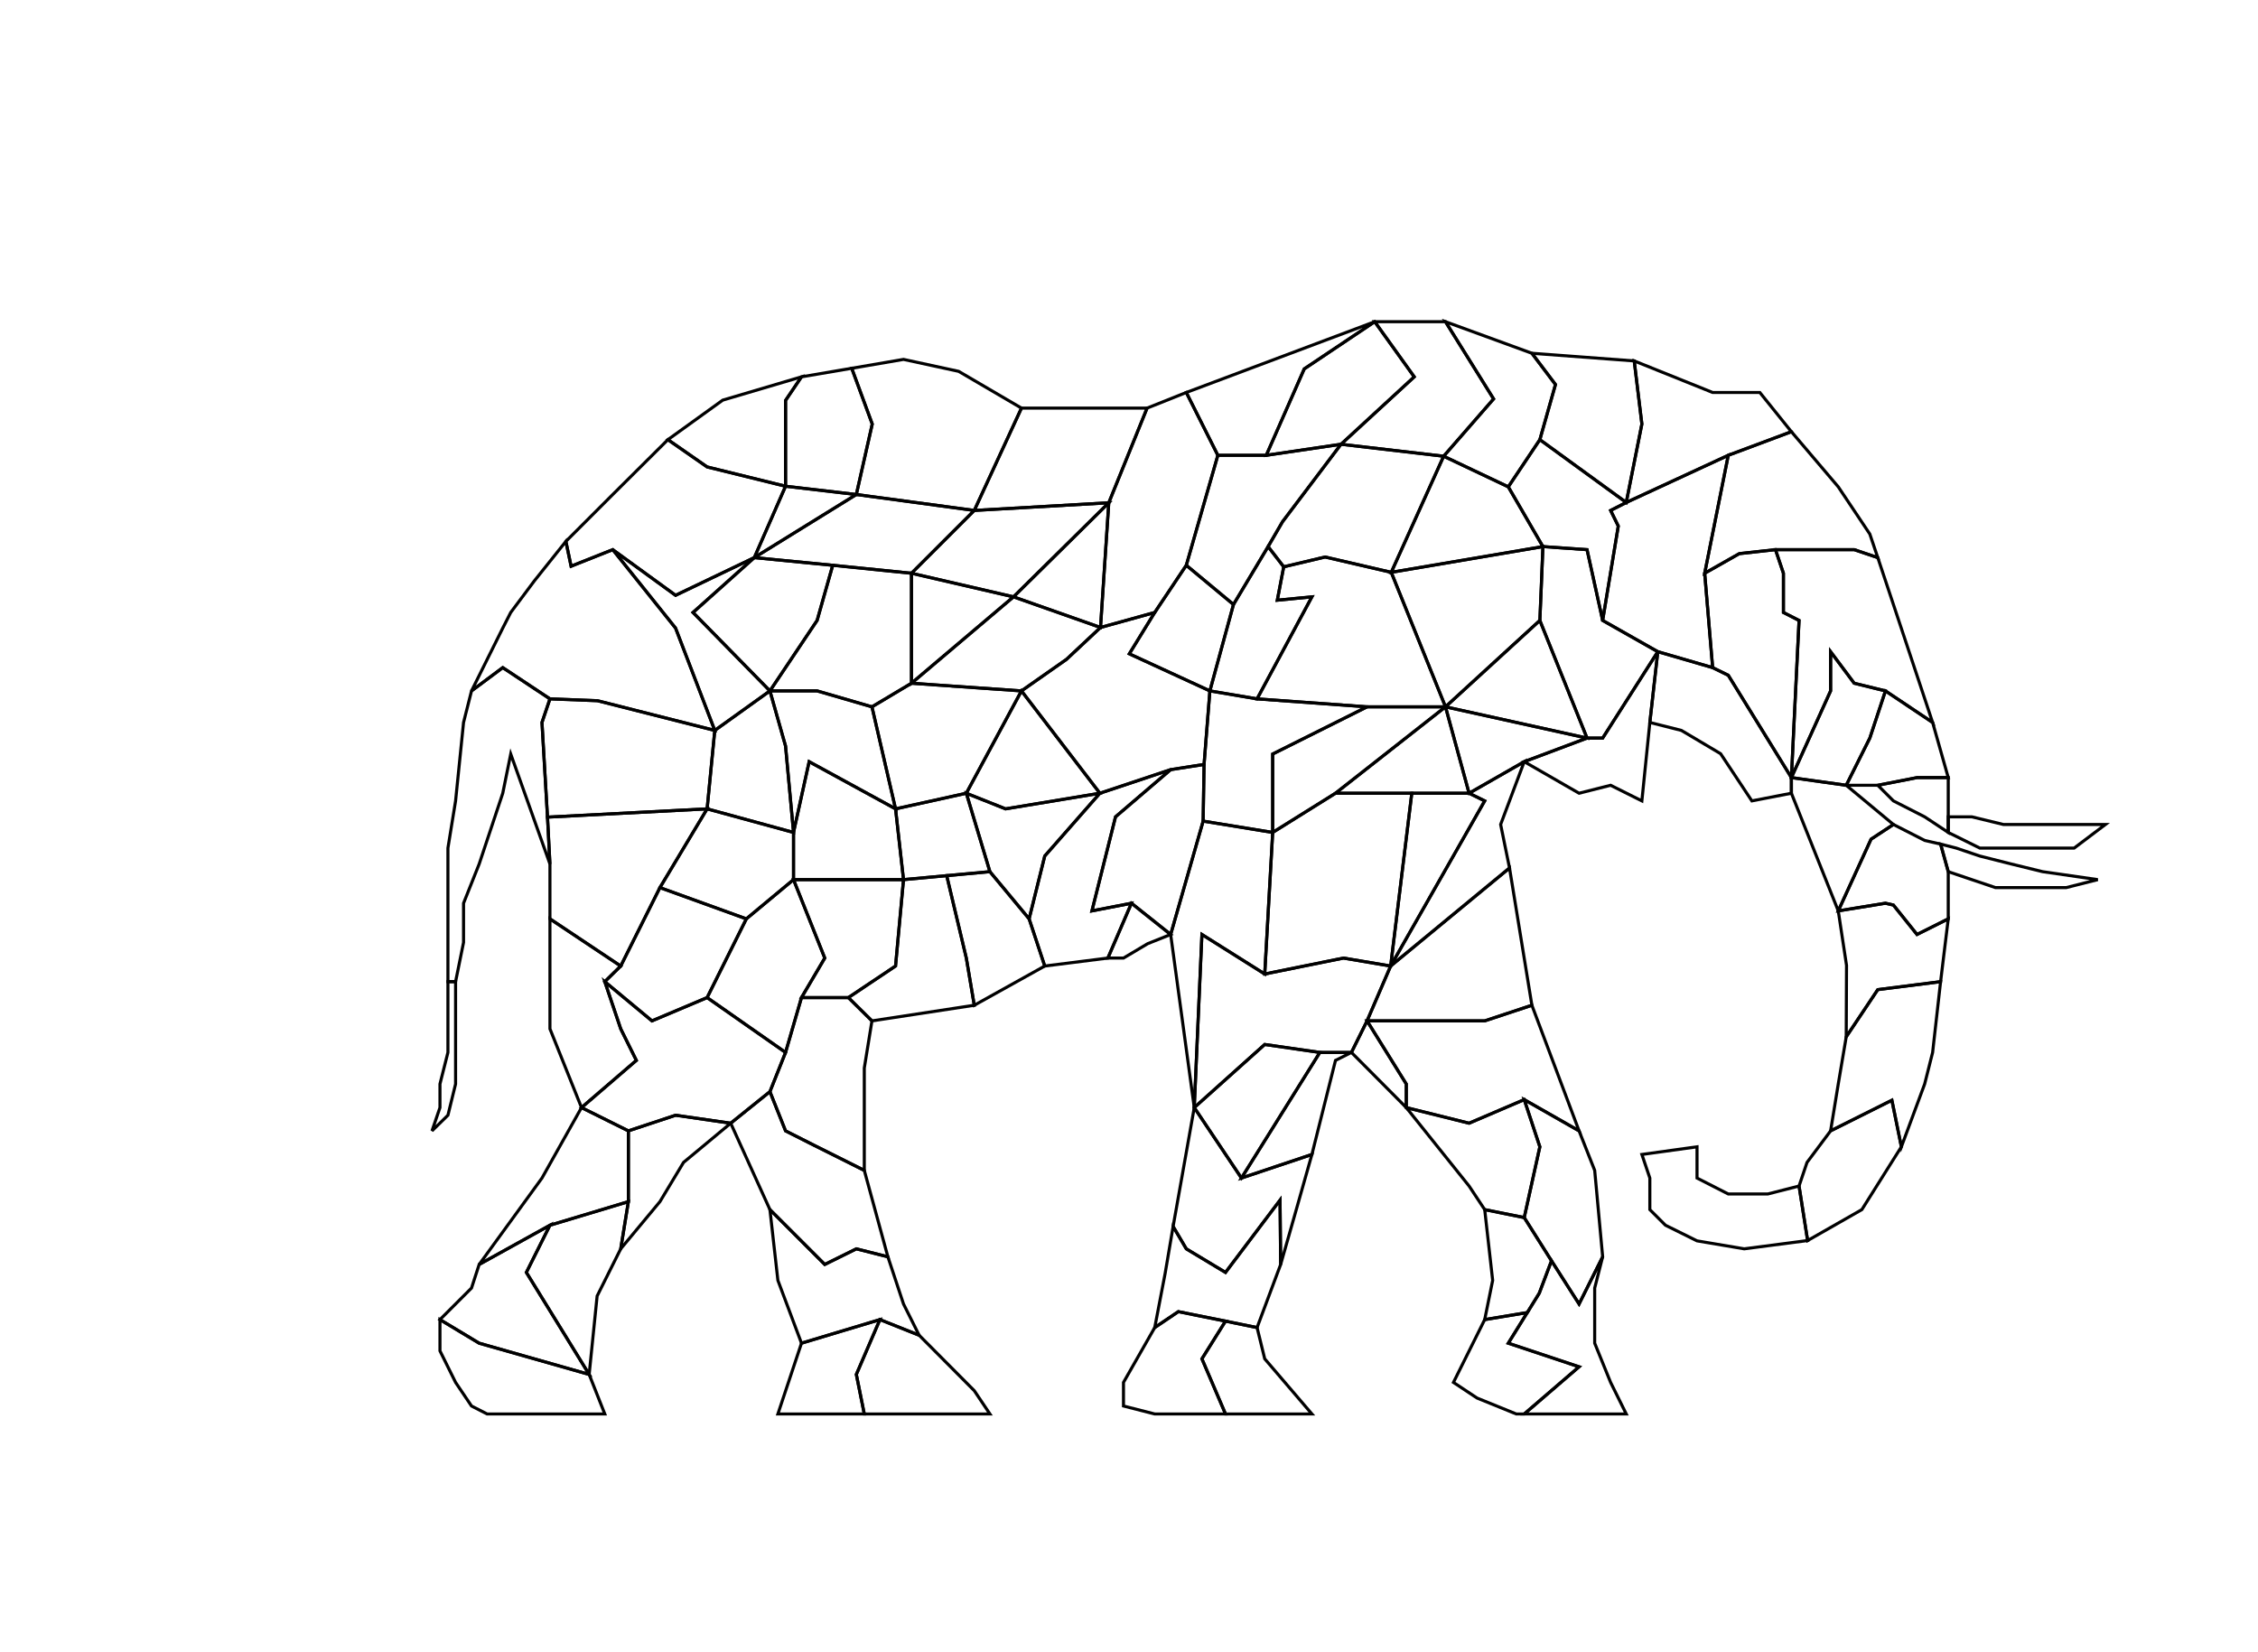
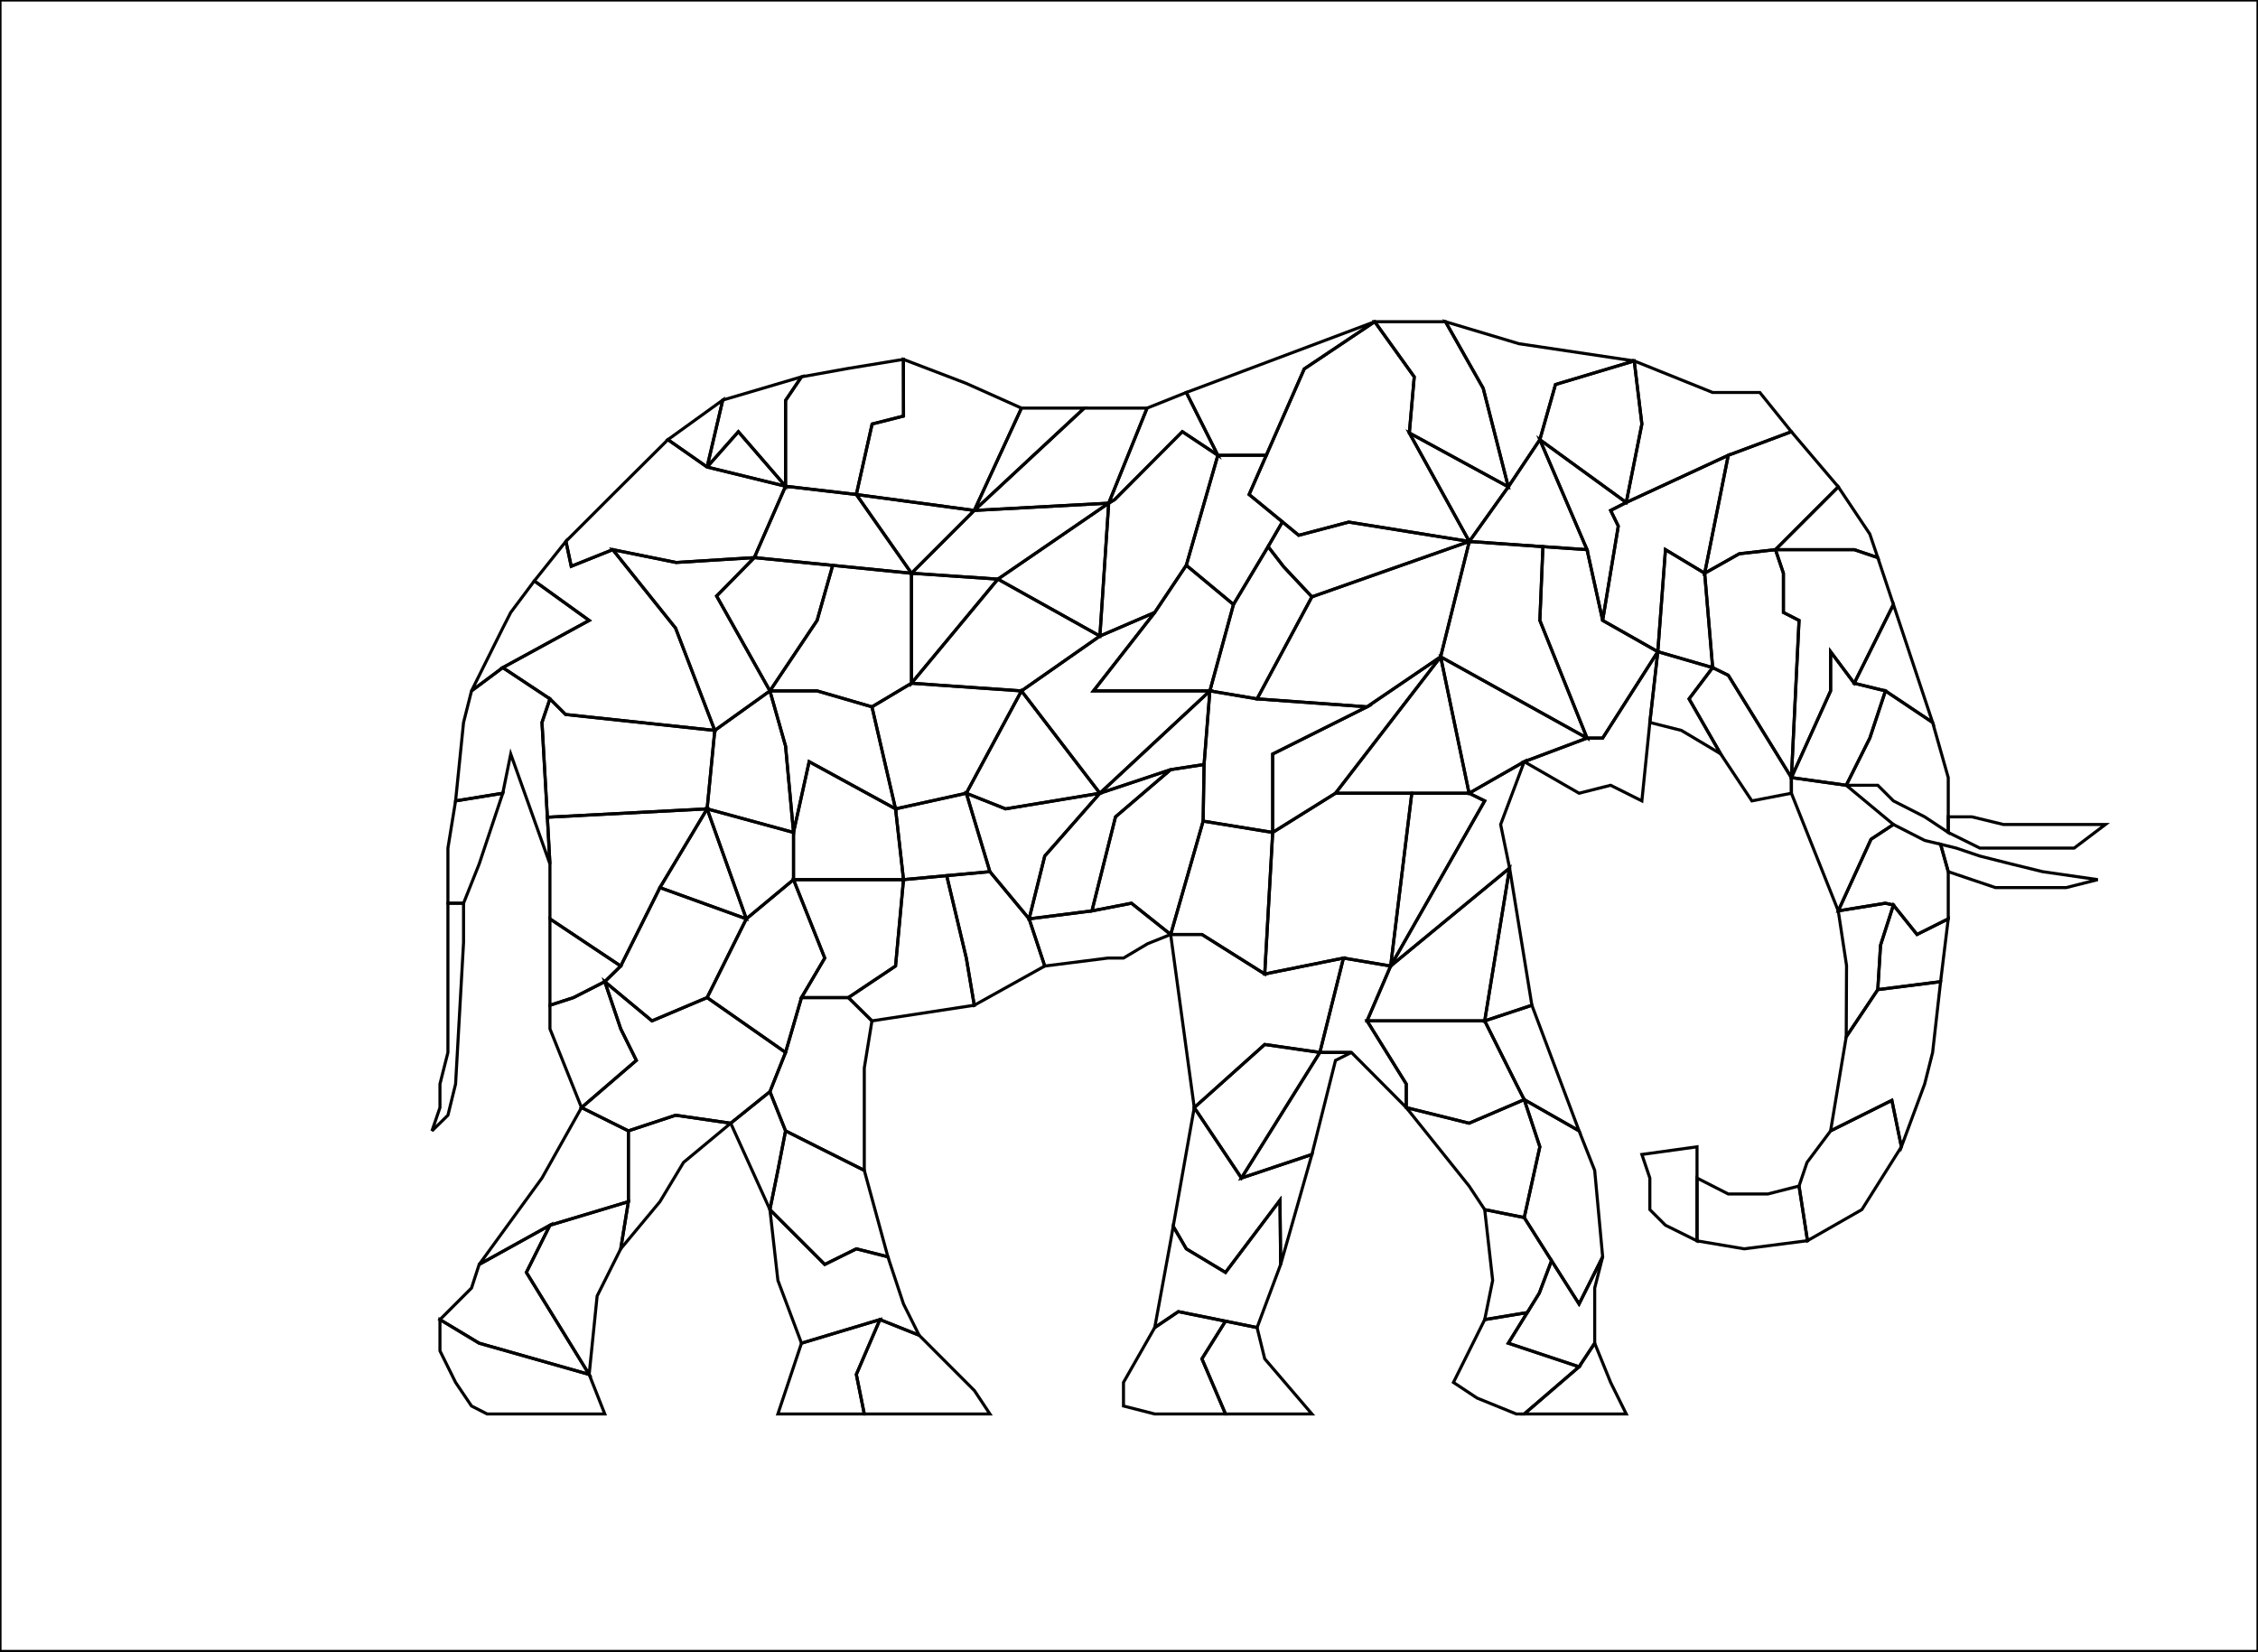
<svg xmlns="http://www.w3.org/2000/svg" width="737" height="539" viewBox="0 0 737 539">
+   <rect x="0" y="0" width="737" height="539" fill="none" stroke="#000" stroke-width="1" />
  <path d="M 169.2 461.5 L 174.4 461.5 L 197.4 461.5 L 192.3 448.6 L 156.4 438.4 L 143.6 430.7 L 143.6 435.8 L 143.6 440.9 L 148.7 451.2 L 153.9 458.9 L 159.0 461.5 L 169.2 461.5 Z" fill="none" stroke="#000" stroke-width="1" />
-   <path d="M 153.9 420.4 L 156.4 412.7 L 179.5 399.9 L 171.8 415.3 L 192.3 448.6 L 156.4 438.4 L 143.6 430.7 L 153.9 420.4 Z" fill="none" stroke="#000" stroke-width="1" />
+   <path d="M 143.6 430.7 L 153.9 420.4 L 156.4 412.7 L 179.5 399.9 L 171.8 415.3 L 192.3 448.6 L 156.4 438.4 L 143.6 430.7 Z" fill="none" stroke="#000" stroke-width="1" />
  <path d="M 171.8 415.3 L 179.5 399.9 L 205.1 392.2 L 202.6 407.6 L 194.9 423.0 L 192.3 448.6 L 171.8 415.3 Z" fill="none" stroke="#000" stroke-width="1" />
  <path d="M 205.1 369.1 L 205.1 392.2 L 202.6 407.6 L 215.4 392.2 L 223.1 379.4 L 238.5 366.6 L 220.5 364.0 L 205.1 369.1 Z" fill="none" stroke="#000" stroke-width="1" />
  <path d="M 205.1 369.1 L 205.1 392.2 L 179.5 399.9 L 156.4 412.7 L 176.9 384.5 L 189.8 361.5 L 205.1 369.1 Z" fill="none" stroke="#000" stroke-width="1" />
  <path d="M 205.1 369.1 L 220.5 364.0 L 238.5 366.6 L 251.3 356.3 L 256.4 343.5 L 230.8 325.6 L 212.8 333.2 L 197.4 320.4 L 202.6 335.8 L 207.7 346.1 L 189.8 361.5 L 205.1 369.1 Z" fill="none" stroke="#000" stroke-width="1" />
-   <path d="M 189.8 361.5 L 207.7 346.1 L 202.6 335.8 L 197.4 320.4 L 202.6 315.3 L 179.5 299.9 L 179.5 328.1 L 179.5 335.8 L 189.8 361.5 Z" fill="none" stroke="#000" stroke-width="1" />
-   <path d="M 143.6 353.8 L 146.2 343.5 L 146.2 335.8 L 146.2 328.1 L 146.2 320.4 L 148.7 320.4 L 148.7 335.8 L 148.7 353.8 L 146.2 364.0 L 141.0 369.1 L 143.6 361.5 L 143.6 353.8 Z" fill="none" stroke="#000" stroke-width="1" />
-   <path d="M 238.5 366.6 L 244.9 380.7 L 251.3 394.8 L 269.2 412.7 L 279.5 407.6 L 289.8 410.2 L 282.1 382.0 L 265.5 373.7 L 256.4 369.1 L 251.3 356.3 L 238.5 366.6 Z" fill="none" stroke="#000" stroke-width="1" />
+   <path d="M 189.8 361.5 L 207.7 346.1 L 202.6 335.8 L 197.4 320.4 L 187.2 325.6 L 179.5 328.1 L 179.5 335.8 L 189.8 361.5 Z" fill="none" stroke="#000" stroke-width="1" />
+   <path d="M 238.5 366.6 L 244.9 380.7 L 251.3 394.8 L 253.9 382.0 L 256.4 369.1 L 251.3 356.3 L 238.5 366.6 Z" fill="none" stroke="#000" stroke-width="1" />
+   <path d="M 251.3 394.8 L 253.9 382.0 L 256.4 369.1 L 265.487 373.672 L 282.1 382.0 L 289.8 410.2 L 279.5 407.6 L 269.2 412.7 L 251.3 394.8 Z" fill="none" stroke="#000" stroke-width="1" />
  <path d="M 253.9 417.9 L 261.6 438.4 L 287.2 430.7 L 300.0 435.8 L 294.9 425.6 L 289.8 410.2 L 279.5 407.6 L 269.2 412.7 L 251.3 394.8 L 253.9 417.9 Z" fill="none" stroke="#000" stroke-width="1" />
-   <path d="M 279.5 448.6 L 282.1 461.5 L 310.3 461.5 L 323.1 461.5 L 318.0 453.9 L 300.0 435.8 L 287.2 430.7 L 279.5 448.6 Z" fill="none" stroke="#000" stroke-width="1" />
+   <path d="M 279.5 448.6 L 282.1 461.5 L 310.3 461.5 L 323.1 461.5 L 318.041 453.867 L 300.0 435.8 L 287.2 430.7 L 279.5 448.6 Z" fill="none" stroke="#000" stroke-width="1" />
  <path d="M 279.5 448.6 L 282.1 461.5 L 269.2 461.5 L 253.9 461.5 L 261.6 438.4 L 287.2 430.7 L 279.5 448.6 Z" fill="none" stroke="#000" stroke-width="1" />
-   <path d="M 251.3 356.3 L 256.4 343.5 L 261.6 325.6 L 276.9 325.6 L 284.6 333.2 L 282.1 348.6 L 282.1 358.9 L 282.1 382.0 L 265.5 373.7 L 256.4 369.1 L 251.3 356.3 Z" fill="none" stroke="#000" stroke-width="1" />
-   <path d="M 364.1 266.6 L 382.1 251.2 L 393.0 249.5 L 392.7 268.0 L 382.1 305.0 L 369.3 294.8 L 356.4 297.3 L 364.1 266.6 Z" fill="none" stroke="#000" stroke-width="1" />
+   <path d="M 251.3 356.3 L 256.4 343.5 L 261.6 325.6 L 276.9 325.6 L 284.6 333.2 L 282.1 348.6 L 282.1 358.9 L 282.1 382.0 L 265.487 373.672 L 256.4 369.1 L 251.3 356.3 Z" fill="none" stroke="#000" stroke-width="1" />
+   <path d="M 364.1 266.6 L 382.1 251.2 L 393 249.52 L 392.7 268.0 L 382.1 305.0 L 369.3 294.8 L 356.4 297.3 L 364.1 266.6 Z" fill="none" stroke="#000" stroke-width="1" />
  <path d="M 259.0 271.7 L 259.0 287.1 L 294.9 287.1 L 292.3 264.0 L 264.1 248.6 L 259.0 271.7 Z" fill="none" stroke="#000" stroke-width="1" />
-   <path d="M 259.0 271.7 L 259.0 287.1 L 243.6 299.9 L 215.4 289.7 L 230.8 264.0 L 259.0 271.7 Z" fill="none" stroke="#000" stroke-width="1" />
-   <path d="M 179.5 228.1 L 195.0 228.7 L 233.3 238.4 L 220.5 205.0 L 200.0 179.4 L 186.4 184.8 L 184.7 176.7 L 174.4 189.6 L 166.7 199.9 L 164.1 205.0 L 153.9 225.5 L 164.1 217.9 L 179.5 228.1 Z" fill="none" stroke="#000" stroke-width="1" />
-   <path d="M 195.0 228.7 L 233.3 238.4 L 230.8 264.0 L 178.7 266.7 L 176.9 235.8 L 179.5 228.1 L 195.0 228.7 Z" fill="none" stroke="#000" stroke-width="1" />
-   <path d="M 146.2 310.2 L 146.2 320.4 L 148.7 320.4 L 151.3 307.6 L 151.3 294.8 L 156.4 282.0 L 164.1 258.9 L 166.7 246.1 L 179.5 282.0 L 178.7 266.7 L 176.9 235.8 L 179.5 228.1 L 164.1 217.9 L 153.9 225.5 L 151.3 235.8 L 148.7 261.4 L 146.2 276.8 L 146.2 294.8 L 146.2 307.6 L 146.2 310.2 Z" fill="none" stroke="#000" stroke-width="1" />
-   <path d="M 200.0 161.4 L 218.0 143.5 L 230.8 152.4 L 256.4 158.7 L 246.2 182.0 L 220.5 194.3 L 200.0 179.4 L 186.4 184.8 L 184.7 176.7 L 200.0 161.4 Z" fill="none" stroke="#000" stroke-width="1" />
+   <path d="M 259.0 271.7 L 259.0 287.1 L 243.6 299.9 L 230.8 264.0 L 259.0 271.7 Z" fill="none" stroke="#000" stroke-width="1" />
+   <path d="M 230.8 264.0 L 243.6 299.9 L 215.4 289.7 L 230.8 264.0 Z" fill="none" stroke="#000" stroke-width="1" />
+   <path d="M 179.5 228.1 L 184.6 233.2 L 233.3 238.4 L 220.5 205.0 L 200.0 179.4 L 186.442 184.831 L 184.72 176.68 L 174.4 189.6 L 192.3 202.5 L 164.1 217.9 L 179.5 228.1 Z" fill="none" stroke="#000" stroke-width="1" />
+   <path d="M 184.6 233.2 L 233.3 238.4 L 230.8 264.0 L 178.659 266.729 L 176.9 235.8 L 179.5 228.1 L 184.6 233.2 Z" fill="none" stroke="#000" stroke-width="1" />
+   <path d="M 143.6 353.8 L 146.2 343.5 L 146.2 335.8 L 146.2 328.1 L 146.2 320.4 L 146.2 307.586 L 146.2 294.8 L 151.3 294.8 L 151.3 307.6 L 148.7 353.8 L 146.2 364.0 L 141.0 369.1 L 143.6 361.5 L 143.6 353.8 Z" fill="none" stroke="#000" stroke-width="1" />
+   <path d="M 179.5 299.9 L 179.5 328.1 L 187.2 325.6 L 197.4 320.4 L 202.6 315.3 L 179.5 299.9 Z" fill="none" stroke="#000" stroke-width="1" />
+   <path d="M 146.2 294.8 L 151.3 294.8 L 156.4 282.0 L 164.1 258.9 L 148.7 261.4 L 146.2 276.8 L 146.2 294.8 Z" fill="none" stroke="#000" stroke-width="1" />
+   <path d="M 164.1 258.9 L 166.7 246.1 L 179.5 282.0 L 178.659 266.729 L 176.9 235.8 L 179.5 228.1 L 164.1 217.9 L 153.9 225.5 L 151.3 235.8 L 148.7 261.4 L 164.1 258.9 Z" fill="none" stroke="#000" stroke-width="1" />
+   <path d="M 153.9 225.5 L 164.1 217.9 L 192.3 202.5 L 174.4 189.6 L 166.7 199.9 L 164.1 205.0 L 153.9 225.5 Z" fill="none" stroke="#000" stroke-width="1" />
+   <path d="M 200.0 161.4 L 218.0 143.5 L 230.791 152.433 L 256.4 158.7 L 246.2 182.0 L 220.667 183.584 L 200.0 179.4 L 186.442 184.831 L 184.72 176.68 L 200.0 161.4 Z" fill="none" stroke="#000" stroke-width="1" />
  <path d="M 233.3 238.4 L 251.3 225.5 L 256.4 243.5 L 259.0 271.7 L 230.8 264.0 L 233.3 238.4 Z" fill="none" stroke="#000" stroke-width="1" />
-   <path d="M 233.3 238.4 L 251.3 225.5 L 226.2 199.9 L 246.2 182.0 L 220.5 194.3 L 200.0 179.4 L 220.5 205.0 L 233.3 238.4 Z" fill="none" stroke="#000" stroke-width="1" />
-   <path d="M 251.3 225.5 L 256.4 243.5 L 259.0 271.7 L 264.1 248.6 L 292.3 264.0 L 284.6 230.7 L 266.7 225.5 L 251.3 225.5 Z" fill="none" stroke="#000" stroke-width="1" />
-   <path d="M 256.4 130.7 L 261.6 123.0 L 235.9 130.6 L 218.0 143.5 L 230.8 152.4 L 256.4 158.7 L 279.5 161.4 L 246.2 182.0 L 256.4 158.7 L 256.4 130.7 Z" fill="none" stroke="#000" stroke-width="1" />
-   <path d="M 256.4 130.7 L 261.6 123.0 L 278.0 120.2 L 284.7 138.4 L 279.5 161.4 L 256.4 158.7 L 256.4 130.7 Z" fill="none" stroke="#000" stroke-width="1" />
-   <path d="M 279.5 161.4 L 284.7 138.4 L 278.0 120.2 L 294.9 117.3 L 312.9 121.2 L 333.4 133.2 L 318.0 166.6 L 279.5 161.4 Z" fill="none" stroke="#000" stroke-width="1" />
+   <path d="M 233.3 238.4 L 251.3 225.5 L 233.901 194.542 L 246.2 182.0 L 220.667 183.584 L 200.0 179.4 L 220.5 205.0 L 233.3 238.4 Z" fill="none" stroke="#000" stroke-width="1" />
+   <path d="M 251.3 225.5 L 256.4 243.5 L 259.0 271.7 L 264.1 248.6 L 292.3 264.0 L 284.6 230.7 L 266.7 225.5 L 265.403 225.5 L 251.3 225.5 Z" fill="none" stroke="#000" stroke-width="1" />
+   <path d="M 256.4 130.7 L 261.6 123.0 L 235.9 130.58 L 230.791 152.433 L 241.0 140.9 L 256.4 158.7 L 256.4 130.7 Z" fill="none" stroke="#000" stroke-width="1" />
+   <path d="M 256.4 130.7 L 261.6 123.0 L 276.674 120.276 L 294.871 117.293 L 294.9 135.8 L 284.658 138.389 L 279.5 161.4 L 256.4 158.7 L 256.4 130.7 Z" fill="none" stroke="#000" stroke-width="1" />
+   <path d="M 279.5 161.4 L 284.658 138.389 L 294.9 135.8 L 294.871 117.293 L 315.332 125.116 L 333.4 133.2 L 318.0 166.6 L 279.5 161.4 Z" fill="none" stroke="#000" stroke-width="1" />
  <path d="M 284.6 230.7 L 292.3 264.0 L 315.4 258.9 L 333.4 225.5 L 297.5 223.0 L 284.6 230.7 Z" fill="none" stroke="#000" stroke-width="1" />
-   <path d="M 297.5 223.0 L 333.4 225.5 L 348.1 215.2 L 359.2 204.8 L 330.8 194.8 L 297.5 223.0 Z" fill="none" stroke="#000" stroke-width="1" />
+   <path d="M 297.5 223.0 L 333.4 225.5 L 348.139 215.194 L 359.0 207.6 L 325.709 189.017 L 297.5 223.0 Z" fill="none" stroke="#000" stroke-width="1" />
  <path d="M 328.2 264.0 L 359.0 258.9 L 341.0 279.4 L 335.9 299.9 L 323.1 284.5 L 315.4 258.9 L 328.2 264.0 Z" fill="none" stroke="#000" stroke-width="1" />
-   <path d="M 341.0 279.4 L 359.0 258.9 L 382.1 251.2 L 364.1 266.6 L 356.4 297.3 L 369.3 294.8 L 361.6 312.7 L 341.0 315.3 L 335.9 299.9 L 341.0 279.4 Z" fill="none" stroke="#000" stroke-width="1" />
+   <path d="M 341.0 279.4 L 359.0 258.9 L 382.1 251.2 L 364.1 266.6 L 356.4 297.3 L 335.9 299.9 L 341.0 279.4 Z" fill="none" stroke="#000" stroke-width="1" />
  <path d="M 328.2 264.0 L 359.0 258.9 L 333.4 225.5 L 315.4 258.9 L 328.2 264.0 Z" fill="none" stroke="#000" stroke-width="1" />
-   <path d="M 359.0 258.9 L 382.1 251.2 L 393.0 249.5 L 394.9 225.5 L 368.6 213.4 L 376.9 199.9 L 359.2 204.8 L 348.1 215.2 L 333.4 225.5 L 359.0 258.9 Z" fill="none" stroke="#000" stroke-width="1" />
-   <path d="M 361.9 164.1 L 374.4 133.2 L 353.9 133.2 L 333.4 133.2 L 318.0 166.6 L 361.9 164.1 Z" fill="none" stroke="#000" stroke-width="1" />
-   <path d="M 361.9 164.1 L 374.4 133.2 L 387.2 128.1 L 397.5 148.6 L 387.2 184.5 L 376.9 199.9 L 359.2 204.8 L 361.9 164.1 Z" fill="none" stroke="#000" stroke-width="1" />
-   <path d="M 387.2 128.1 L 397.5 148.6 L 413.3 148.6 L 425.7 120.4 L 448.7 105.0 L 387.2 128.1 Z" fill="none" stroke="#000" stroke-width="1" />
-   <path d="M 416.9 195.9 L 428.2 194.8 L 410.3 228.1 L 394.9 225.5 L 402.6 197.3 L 413.9 178.4 L 419.0 185.0 L 416.9 195.9 Z" fill="none" stroke="#000" stroke-width="1" />
-   <path d="M 416.9 195.9 L 428.2 194.8 L 410.3 228.1 L 446.2 230.7 L 471.8 230.7 L 454.1 186.8 L 432.5 181.8 L 419.0 185.0 L 416.9 195.9 Z" fill="none" stroke="#000" stroke-width="1" />
-   <path d="M 402.6 197.3 L 413.9 178.4 L 418.6 170.3 L 437.7 145.0 L 413.3 148.6 L 397.5 148.6 L 387.2 184.5 L 402.6 197.3 Z" fill="none" stroke="#000" stroke-width="1" />
-   <path d="M 435.9 346.1 L 441.1 343.5 L 446.2 333.2 L 459.0 353.8 L 459.0 361.5 L 441.1 343.5 L 430.8 343.5 L 405.2 384.5 L 428.2 376.8 L 435.9 346.1 Z" fill="none" stroke="#000" stroke-width="1" />
-   <path d="M 405.2 384.5 L 428.2 376.8 L 423.1 394.8 L 418.0 412.7 L 417.8 391.7 L 400.0 415.3 L 387.2 407.6 L 382.9 400.3 L 389.8 361.5 L 405.2 384.5 Z" fill="none" stroke="#000" stroke-width="1" />
-   <path d="M 400.0 415.3 L 417.8 391.7 L 418.0 412.7 L 410.3 433.3 L 400.0 431.2 L 384.6 428.1 L 376.9 433.3 L 380.3 415.6 L 382.9 400.3 L 387.2 407.6 L 400.0 415.3 Z" fill="none" stroke="#000" stroke-width="1" />
-   <path d="M 366.7 451.2 L 376.9 433.3 L 384.6 428.1 L 400.0 431.2 L 392.3 443.5 L 400.0 461.5 L 384.6 461.5 L 376.9 461.5 L 366.7 458.9 L 366.7 451.2 Z" fill="none" stroke="#000" stroke-width="1" />
-   <path d="M 446.2 333.2 L 453.9 315.3 L 492.7 283.3 L 500.0 328.1 L 484.6 333.2 L 446.2 333.2 Z" fill="none" stroke="#000" stroke-width="1" />
+   <path d="M 359.0 258.9 L 382.1 251.2 L 393 249.52 L 394.9 225.5 L 359.0 258.9 Z" fill="none" stroke="#000" stroke-width="1" />
+   <path d="M 361.876 164.224 L 374.4 133.2 L 353.9 133.2 L 318.0 166.6 L 361.876 164.224 Z" fill="none" stroke="#000" stroke-width="1" />
+   <path d="M 361.876 164.224 L 374.4 133.2 L 387.2 128.1 L 397.5 148.6 L 385.902 140.879 L 363.865 163.028 L 361.876 164.224 Z" fill="none" stroke="#000" stroke-width="1" />
+   <path d="M 387.2 128.1 L 397.5 148.6 L 413.317 148.591 L 425.7 120.4 L 448.7 105.0 L 387.2 128.1 Z" fill="none" stroke="#000" stroke-width="1" />
+   <path d="M 410.3 228.1 L 428.2 194.8 L 419.0 185.0 L 413.9 178.4 L 402.6 197.3 L 394.9 225.5 L 410.3 228.1 Z" fill="none" stroke="#000" stroke-width="1" />
+   <path d="M 402.6 197.3 L 413.9 178.4 L 418.583 170.33 L 407.7 161.4 L 413.317 148.591 L 397.5 148.6 L 387.2 184.5 L 402.6 197.3 Z" fill="none" stroke="#000" stroke-width="1" />
+   <path d="M 430.8 343.5 L 438.5 312.7 L 453.9 315.3 L 446.2 333.2 L 459.0 353.8 L 459.0 361.5 L 441.1 343.5 L 430.8 343.5 Z" fill="none" stroke="#000" stroke-width="1" />
+   <path d="M 430.8 343.5 L 441.1 343.5 L 435.9 346.1 L 428.2 376.8 L 405.2 384.5 L 430.8 343.5 Z" fill="none" stroke="#000" stroke-width="1" />
+   <path d="M 405.2 384.5 L 428.2 376.8 L 423.09 394.794 L 418.0 412.7 L 417.782 391.723 L 400.0 415.3 L 387.2 407.6 L 382.93 400.252 L 389.8 361.5 L 405.2 384.5 Z" fill="none" stroke="#000" stroke-width="1" />
+   <path d="M 400.0 415.3 L 417.782 391.723 L 418.0 412.7 L 410.3 433.3 L 399.994 431.209 L 384.6 428.1 L 376.9 433.3 L 382.1 405.0 L 382.93 400.252 L 387.2 407.6 L 400.0 415.3 Z" fill="none" stroke="#000" stroke-width="1" />
+   <path d="M 366.7 451.2 L 376.9 433.3 L 384.6 428.1 L 399.994 431.209 L 392.3 443.5 L 400.0 461.5 L 384.6 461.5 L 376.9 461.5 L 366.7 458.9 L 366.7 451.2 Z" fill="none" stroke="#000" stroke-width="1" />
+   <path d="M 446.2 333.2 L 453.9 315.3 L 492.72 283.32 L 484.6 333.2 L 446.2 333.2 Z" fill="none" stroke="#000" stroke-width="1" />
  <path d="M 438.5 312.7 L 453.9 315.3 L 460.8 258.9 L 435.9 258.9 L 415.4 271.7 L 412.8 317.9 L 438.5 312.7 Z" fill="none" stroke="#000" stroke-width="1" />
-   <path d="M 446.2 333.2 L 484.6 333.2 L 500.0 328.1 L 515.4 369.1 L 497.5 358.9 L 479.5 366.6 L 459.0 361.5 L 459.0 353.8 L 446.2 333.2 Z" fill="none" stroke="#000" stroke-width="1" />
+   <path d="M 446.2 333.2 L 484.6 333.2 L 494.9 353.8 L 497.5 358.9 L 479.5 366.6 L 459.0 361.5 L 459.0 353.8 L 446.2 333.2 Z" fill="none" stroke="#000" stroke-width="1" />
  <path d="M 459.0 361.5 L 479.5 366.6 L 497.5 358.9 L 502.6 374.3 L 497.5 397.4 L 484.6 394.8 L 479.5 387.1 L 459.0 361.5 Z" fill="none" stroke="#000" stroke-width="1" />
-   <path d="M 515.4 425.6 L 523.1 410.2 L 520.5 382.0 L 515.4 369.1 L 497.5 358.9 L 502.6 374.3 L 497.5 397.4 L 506.4 411.5 L 515.4 425.6 Z" fill="none" stroke="#000" stroke-width="1" />
-   <path d="M 515.4 425.6 L 523.1 410.2 L 520.5 420.4 L 520.5 438.4 L 525.7 451.2 L 530.8 461.5 L 510.3 461.5 L 497.5 461.5 L 515.4 446.1 L 492.3 438.4 L 498.5 428.4 L 502.4 422.1 L 506.4 411.5 L 515.4 425.6 Z" fill="none" stroke="#000" stroke-width="1" />
-   <path d="M 484.6 394.8 L 497.5 397.4 L 506.4 411.5 L 502.4 422.1 L 498.5 428.4 L 484.6 430.7 L 487.2 417.9 L 484.6 394.8 Z" fill="none" stroke="#000" stroke-width="1" />
-   <path d="M 492.3 438.4 L 515.4 446.1 L 497.5 461.5 L 494.9 461.5 L 482.1 456.3 L 474.4 451.2 L 484.6 430.7 L 498.5 428.4 L 492.3 438.4 Z" fill="none" stroke="#000" stroke-width="1" />
+   <path d="M 515.4 425.6 L 523.1 410.2 L 520.5 382.0 L 515.4 369.1 L 497.5 358.9 L 502.6 374.3 L 497.5 397.4 L 506.414 411.47 L 515.4 425.6 Z" fill="none" stroke="#000" stroke-width="1" />
+   <path d="M 515.4 425.6 L 523.1 410.2 L 520.5 420.4 L 520.5 438.4 L 515.4 446.1 L 492.3 438.4 L 498.497 428.399 L 502.411 422.07 L 506.414 411.47 L 515.4 425.6 Z" fill="none" stroke="#000" stroke-width="1" />
+   <path d="M 484.6 394.8 L 497.5 397.4 L 506.414 411.47 L 502.411 422.07 L 498.497 428.399 L 484.6 430.7 L 487.2 417.9 L 484.6 394.8 Z" fill="none" stroke="#000" stroke-width="1" />
+   <path d="M 492.3 438.4 L 515.4 446.1 L 497.5 461.5 L 494.9 461.5 L 482.1 456.3 L 474.4 451.2 L 484.6 430.7 L 498.497 428.399 L 492.3 438.4 Z" fill="none" stroke="#000" stroke-width="1" />
+   <path d="M 525.7 451.2 L 530.8 461.5 L 510.3 461.5 L 497.5 461.5 L 515.4 446.1 L 520.5 438.4 L 525.7 451.2 Z" fill="none" stroke="#000" stroke-width="1" />
  <path d="M 497.5 248.6 L 518.0 240.9 L 523.1 240.9 L 541.1 212.7 L 538.5 235.8 L 535.9 261.4 L 525.7 256.3 L 515.4 258.9 L 497.5 248.6 Z" fill="none" stroke="#000" stroke-width="1" />
-   <path d="M 497.5 248.6 L 518.0 240.9 L 471.8 230.7 L 479.5 258.9 L 497.5 248.6 Z" fill="none" stroke="#000" stroke-width="1" />
-   <path d="M 559.0 217.9 L 564.1 220.4 L 584.7 253.8 L 584.7 258.9 L 571.8 261.4 L 561.6 246.0 L 548.8 238.4 L 538.5 235.8 L 541.1 212.7 L 559.0 217.9 Z" fill="none" stroke="#000" stroke-width="1" />
-   <path d="M 448.7 105.0 L 471.8 105.0 L 487.5 130.2 L 471.2 148.9 L 437.7 145.0 L 461.6 123.0 L 448.7 105.0 Z" fill="none" stroke="#000" stroke-width="1" />
-   <path d="M 471.8 105.0 L 487.5 130.2 L 471.2 148.9 L 492.3 158.9 L 502.6 143.5 L 507.7 125.5 L 500.0 115.3 L 471.8 105.0 Z" fill="none" stroke="#000" stroke-width="1" />
-   <path d="M 454.1 186.8 L 503.6 178.4 L 492.3 158.9 L 471.2 148.9 L 454.1 186.8 Z" fill="none" stroke="#000" stroke-width="1" />
-   <path d="M 525.7 166.6 L 530.8 164.0 L 502.6 143.5 L 492.3 158.9 L 503.6 178.4 L 518.0 179.4 L 523.1 202.5 L 528.2 171.7 L 525.7 166.6 Z" fill="none" stroke="#000" stroke-width="1" />
-   <path d="M 502.6 143.5 L 507.7 125.5 L 500.0 115.3 L 533.4 117.8 L 535.9 138.4 L 530.8 164.0 L 502.6 143.5 Z" fill="none" stroke="#000" stroke-width="1" />
-   <path d="M 556.4 187.1 L 559.0 217.9 L 541.1 212.7 L 523.1 202.5 L 528.2 171.7 L 525.7 166.6 L 530.8 164.0 L 564.1 148.6 L 556.4 187.1 Z" fill="none" stroke="#000" stroke-width="1" />
-   <path d="M 556.4 187.1 L 559.0 217.9 L 564.1 220.4 L 584.7 253.8 L 587.2 202.5 L 582.1 199.9 L 582.1 196.0 L 582.1 187.1 L 579.5 179.4 L 567.7 180.7 L 556.4 187.1 Z" fill="none" stroke="#000" stroke-width="1" />
-   <path d="M 582.1 187.1 L 582.1 196.0 L 582.1 199.9 L 587.2 202.5 L 584.7 253.8 L 597.5 225.5 L 597.5 212.7 L 605.2 223.0 L 615.4 225.5 L 630.8 235.8 L 618.0 197.3 L 612.9 182.0 L 605.2 179.4 L 579.5 179.4 L 582.1 187.1 Z" fill="none" stroke="#000" stroke-width="1" />
+   <path d="M 497.5 248.6 L 518.0 240.9 L 470.22 214.371 L 479.5 258.9 L 497.5 248.6 Z" fill="none" stroke="#000" stroke-width="1" />
+   <path d="M 559.0 217.9 L 564.1 220.4 L 584.7 253.8 L 584.7 258.9 L 571.8 261.4 L 561.6 246.033 L 551.3 228.1 L 559.0 217.9 Z" fill="none" stroke="#000" stroke-width="1" />
+   <path d="M 448.7 105.0 L 471.8 105.0 L 484.112 126.747 L 492.3 158.9 L 459.999 141.307 L 461.6 123.0 L 448.7 105.0 Z" fill="none" stroke="#000" stroke-width="1" />
+   <path d="M 471.8 105.0 L 484.112 126.747 L 492.3 158.9 L 502.6 143.5 L 507.7 125.5 L 533.4 117.8 L 495.764 112.179 L 471.8 105.0 Z" fill="none" stroke="#000" stroke-width="1" />
+   <path d="M 479.575 176.727 L 492.3 158.9 L 502.6 143.5 L 518.0 179.4 L 503.599 178.418 L 479.575 176.727 Z" fill="none" stroke="#000" stroke-width="1" />
+   <path d="M 479.575 176.727 L 492.3 158.9 L 459.999 141.307 L 479.575 176.727 Z" fill="none" stroke="#000" stroke-width="1" />
+   <path d="M 525.7 166.6 L 530.8 164.0 L 502.6 143.5 L 518.0 179.4 L 523.1 202.5 L 528.2 171.7 L 525.7 166.6 Z" fill="none" stroke="#000" stroke-width="1" />
+   <path d="M 507.7 125.5 L 533.4 117.8 L 535.9 138.4 L 530.8 164.0 L 502.6 143.5 L 507.7 125.5 Z" fill="none" stroke="#000" stroke-width="1" />
+   <path d="M 556.4 187.1 L 559.0 217.9 L 541.1 212.7 L 543.6 179.4 L 556.4 187.1 Z" fill="none" stroke="#000" stroke-width="1" />
+   <path d="M 556.4 187.1 L 559.0 217.9 L 564.1 220.4 L 584.7 253.8 L 587.2 202.5 L 582.1 199.9 L 582.1 196.05 L 582.1 187.1 L 579.5 179.4 L 567.674 180.745 L 556.4 187.1 Z" fill="none" stroke="#000" stroke-width="1" />
+   <path d="M 582.1 187.1 L 582.1 196.05 L 582.1 199.9 L 587.2 202.5 L 584.7 253.8 L 597.5 225.5 L 597.5 212.7 L 605.2 223.0 L 618.0 197.3 L 612.9 182.0 L 605.2 179.4 L 579.5 179.4 L 582.1 187.1 Z" fill="none" stroke="#000" stroke-width="1" />
+   <path d="M 615.4 225.5 L 630.8 235.8 L 618.0 197.3 L 605.2 223.0 L 615.4 225.5 Z" fill="none" stroke="#000" stroke-width="1" />
  <path d="M 653.9 276.8 L 669.3 276.8 L 677.0 276.8 L 687.2 269.1 L 679.5 269.1 L 664.1 269.1 L 653.9 269.1 L 643.6 266.6 L 635.9 266.6 L 635.9 271.7 L 646.2 276.8 L 653.9 276.8 Z" fill="none" stroke="#000" stroke-width="1" />
-   <path d="M 633.4 275.5 L 635.9 284.5 L 651.3 289.7 L 661.6 289.7 L 674.4 289.7 L 684.7 287.1 L 666.7 284.5 L 656.5 282.0 L 646.2 279.4 L 638.5 276.8 L 633.4 275.5 Z" fill="none" stroke="#000" stroke-width="1" />
-   <path d="M 600.0 297.3 L 615.4 294.8 L 618.0 295.4 L 625.7 305.0 L 635.9 299.9 L 635.9 284.5 L 633.4 275.5 L 628.2 274.3 L 618.0 269.1 L 610.7 273.9 L 600.0 297.3 Z" fill="none" stroke="#000" stroke-width="1" />
-   <path d="M 625.7 253.8 L 635.9 253.8 L 635.9 266.6 L 635.9 271.7 L 628.2 266.6 L 618.0 261.4 L 612.9 256.3 L 625.7 253.8 Z" fill="none" stroke="#000" stroke-width="1" />
-   <path d="M 625.7 305.0 L 635.9 299.9 L 633.4 320.4 L 612.9 323.0 L 602.6 338.4 L 602.7 315.1 L 600.0 297.3 L 615.4 294.8 L 618.0 295.4 L 625.7 305.0 Z" fill="none" stroke="#000" stroke-width="1" />
-   <path d="M 538.5 394.8 L 543.6 399.9 L 553.9 405.0 L 569.3 407.6 L 590.0 404.9 L 587.2 387.1 L 577.0 389.7 L 564.1 389.7 L 553.9 384.5 L 553.9 374.3 L 535.9 376.8 L 538.5 384.5 L 538.5 394.8 Z" fill="none" stroke="#000" stroke-width="1" />
-   <path d="M 178.7 266.7 L 179.5 282.0 L 179.5 299.9 L 202.6 315.3 L 215.4 289.7 L 230.8 264.0 L 178.7 266.7 Z" fill="none" stroke="#000" stroke-width="1" />
-   <path d="M 359.2 204.8 L 361.9 164.1 L 330.8 194.8 L 359.2 204.8 Z" fill="none" stroke="#000" stroke-width="1" />
+   <path d="M 633.39 275.547 L 635.9 284.5 L 651.3 289.7 L 661.6 289.7 L 674.4 289.7 L 684.7 287.1 L 666.7 284.5 L 656.5 282.0 L 646.2 279.4 L 638.5 276.8 L 633.39 275.547 Z" fill="none" stroke="#000" stroke-width="1" />
+   <path d="M 600.0 297.3 L 615.4 294.8 L 618.0 295.4 L 625.7 305.0 L 635.9 299.9 L 635.9 284.5 L 633.39 275.547 L 628.2 274.3 L 618.0 269.1 L 610.693 273.913 L 600.0 297.3 Z" fill="none" stroke="#000" stroke-width="1" />
+   <path d="M 625.7 305.0 L 635.9 299.9 L 633.4 320.4 L 612.9 323.0 L 613.8 308.5 L 618.0 295.4 L 625.7 305.0 Z" fill="none" stroke="#000" stroke-width="1" />
+   <path d="M 538.5 394.8 L 543.6 399.9 L 553.9 405.0 L 553.9 384.5 L 553.9 374.3 L 535.9 376.8 L 538.5 384.5 L 538.5 394.8 Z" fill="none" stroke="#000" stroke-width="1" />
+   <path d="M 446.2 230.7 L 470.22 214.371 L 479.575 176.727 L 428.2 194.8 L 410.3 228.1 L 446.2 230.7 Z" fill="none" stroke="#000" stroke-width="1" />
+   <path d="M 407.7 161.4 L 418.583 170.33 L 423.894 174.712 L 440.234 170.403 L 479.575 176.727 L 459.999 141.307 L 461.6 123.0 L 448.7 105.0 L 425.7 120.4 L 413.317 148.591 L 407.7 161.4 Z" fill="none" stroke="#000" stroke-width="1" />
+   <path d="M 178.659 266.729 L 179.5 282.0 L 179.5 299.9 L 202.6 315.3 L 215.4 289.7 L 230.8 264.0 L 178.659 266.729 Z" fill="none" stroke="#000" stroke-width="1" />
+   <path d="M 359.0 207.6 L 361.876 164.224 L 363.865 163.028 L 385.902 140.879 L 397.5 148.6 L 387.2 184.5 L 376.9 199.9 L 359.0 207.6 Z" fill="none" stroke="#000" stroke-width="1" />
+   <path d="M 359.0 207.6 L 361.876 164.224 L 325.709 189.017 L 359.0 207.6 Z" fill="none" stroke="#000" stroke-width="1" />
  <path d="M 453.9 315.3 L 484.6 261.4 L 479.5 258.9 L 460.8 258.9 L 453.9 315.3 Z" fill="none" stroke="#000" stroke-width="1" />
-   <path d="M 518.0 240.9 L 523.1 240.9 L 541.1 212.7 L 523.1 202.5 L 518.0 179.4 L 503.6 178.4 L 503.1 190.7 L 502.6 202.5 L 518.0 240.9 Z" fill="none" stroke="#000" stroke-width="1" />
-   <path d="M 246.2 182.0 L 279.5 161.4 L 318.0 166.6 L 297.5 187.1 L 271.8 184.5 L 246.2 182.0 Z" fill="none" stroke="#000" stroke-width="1" />
-   <path d="M 389.8 361.5 L 412.8 340.9 L 430.8 343.5 L 441.1 343.5 L 446.2 333.2 L 453.9 315.3 L 438.5 312.7 L 412.8 317.9 L 392.3 305.0 L 389.8 361.5 Z" fill="none" stroke="#000" stroke-width="1" />
+   <path d="M 518.0 240.9 L 523.1 240.9 L 541.1 212.7 L 523.1 202.5 L 518.0 179.4 L 503.599 178.418 L 503.089 190.705 L 502.6 202.5 L 518.0 240.9 Z" fill="none" stroke="#000" stroke-width="1" />
+   <path d="M 246.2 182.0 L 271.792 184.529 L 297.5 187.1 L 279.5 161.4 L 256.4 158.7 L 246.2 182.0 Z" fill="none" stroke="#000" stroke-width="1" />
+   <path d="M 389.8 361.5 L 412.8 340.9 L 430.8 343.5 L 438.5 312.7 L 412.8 317.9 L 392.3 305.0 L 382.1 305.0 L 389.8 361.5 Z" fill="none" stroke="#000" stroke-width="1" />
  <path d="M 389.8 361.5 L 412.8 340.9 L 430.8 343.5 L 405.2 384.5 L 389.8 361.5 Z" fill="none" stroke="#000" stroke-width="1" />
-   <path d="M 392.7 268.0 L 415.4 271.7 L 412.8 317.9 L 392.3 305.0 L 389.8 361.5 L 382.1 305.0 L 392.7 268.0 Z" fill="none" stroke="#000" stroke-width="1" />
-   <path d="M 361.6 312.7 L 369.3 294.8 L 382.1 305.0 L 374.6 308.0 L 366.7 312.7 L 361.6 312.7 Z" fill="none" stroke="#000" stroke-width="1" />
-   <path d="M 479.5 258.9 L 497.5 248.6 L 489.8 269.1 L 492.7 283.3 L 453.9 315.3 L 484.6 261.4 L 479.5 258.9 Z" fill="none" stroke="#000" stroke-width="1" />
-   <path d="M 415.4 246.1 L 446.2 230.7 L 471.8 230.7 L 435.9 258.9 L 415.4 271.7 L 415.4 246.1 Z" fill="none" stroke="#000" stroke-width="1" />
-   <path d="M 394.9 225.5 L 402.6 197.3 L 387.2 184.5 L 376.9 199.9 L 368.6 213.4 L 394.9 225.5 Z" fill="none" stroke="#000" stroke-width="1" />
-   <path d="M 600.0 158.9 L 610.3 174.3 L 612.9 182.0 L 605.2 179.4 L 579.5 179.4 L 567.7 180.7 L 556.4 187.1 L 564.1 148.6 L 584.7 140.9 L 600.0 158.9 Z" fill="none" stroke="#000" stroke-width="1" />
+   <path d="M 392.7 268.0 L 415.4 271.7 L 412.8 317.9 L 392.3 305.0 L 382.1 305.0 L 392.7 268.0 Z" fill="none" stroke="#000" stroke-width="1" />
+   <path d="M 479.5 258.9 L 497.5 248.6 L 489.8 269.1 L 492.72 283.32 L 453.9 315.3 L 484.6 261.4 L 479.5 258.9 Z" fill="none" stroke="#000" stroke-width="1" />
+   <path d="M 497.5 358.9 L 515.4 369.1 L 500.0 328.1 L 484.6 333.2 L 494.9 353.8 L 497.5 358.9 Z" fill="none" stroke="#000" stroke-width="1" />
+   <path d="M 415.4 246.1 L 446.2 230.7 L 470.22 214.371 L 435.9 258.9 L 415.4 271.7 L 415.4 246.1 Z" fill="none" stroke="#000" stroke-width="1" />
+   <path d="M 394.9 225.5 L 402.6 197.3 L 387.2 184.5 L 376.9 199.9 L 367.553 211.864 L 356.9 225.5 L 394.9 225.5 Z" fill="none" stroke="#000" stroke-width="1" />
+   <path d="M 538.5 235.8 L 548.8 238.4 L 561.6 246.033 L 551.3 228.1 L 559.0 217.9 L 541.1 212.7 L 538.5 235.8 Z" fill="none" stroke="#000" stroke-width="1" />
+   <path d="M 600.0 158.9 L 610.3 174.3 L 612.9 182.0 L 605.2 179.4 L 579.5 179.4 L 600.0 158.9 Z" fill="none" stroke="#000" stroke-width="1" />
+   <path d="M 218.0 143.5 L 230.791 152.433 L 256.4 158.7 L 241.0 140.9 L 230.791 152.433 L 235.9 130.58 L 218.0 143.5 Z" fill="none" stroke="#000" stroke-width="1" />
  <path d="M 315.4 258.9 L 323.1 284.5 L 309.0 285.8 L 294.9 287.1 L 292.3 264.0 L 315.4 258.9 Z" fill="none" stroke="#000" stroke-width="1" />
+   <path d="M 356.4 297.3 L 369.3 294.8 L 382.1 305.0 L 374.6 308.0 L 366.7 312.7 L 361.6 312.7 L 341.0 315.3 L 335.9 299.9 L 356.4 297.3 Z" fill="none" stroke="#000" stroke-width="1" />
  <path d="M 602.6 256.3 L 610.3 240.9 L 615.4 225.5 L 605.2 223.0 L 597.5 212.7 L 597.5 225.5 L 584.7 253.8 L 602.6 256.3 Z" fill="none" stroke="#000" stroke-width="1" />
-   <path d="M 602.6 256.3 L 610.3 240.9 L 615.4 225.5 L 630.8 235.8 L 635.9 253.8 L 625.7 253.8 L 612.9 256.3 L 602.6 256.3 Z" fill="none" stroke="#000" stroke-width="1" />
-   <path d="M 600.0 297.3 L 610.7 273.9 L 618.0 269.1 L 602.6 256.3 L 584.7 253.8 L 584.7 258.9 L 594.9 284.5 L 600.0 297.3 Z" fill="none" stroke="#000" stroke-width="1" />
-   <path d="M 589.8 379.4 L 597.5 369.1 L 617.5 359.1 L 620.6 374.3 L 607.7 394.8 L 590.0 404.9 L 587.2 387.1 L 589.8 379.4 Z" fill="none" stroke="#000" stroke-width="1" />
+   <path d="M 602.6 256.3 L 610.3 240.9 L 615.4 225.5 L 630.8 235.8 L 635.9 253.8 L 635.9 266.6 L 635.9 271.7 L 628.2 266.6 L 618.0 261.4 L 612.9 256.3 L 602.6 256.3 Z" fill="none" stroke="#000" stroke-width="1" />
+   <path d="M 600.0 297.3 L 610.693 273.913 L 618.0 269.1 L 602.6 256.3 L 584.7 253.8 L 584.7 258.9 L 594.9 284.5 L 600.0 297.3 Z" fill="none" stroke="#000" stroke-width="1" />
+   <path d="M 589.8 379.4 L 597.5 369.1 L 617.493 359.136 L 620.6 374.3 L 607.7 394.8 L 589.953 404.941 L 587.2 387.1 L 589.8 379.4 Z" fill="none" stroke="#000" stroke-width="1" />
  <path d="M 197.4 320.4 L 202.6 315.3 L 215.4 289.7 L 243.6 299.9 L 230.8 325.6 L 212.8 333.2 L 197.4 320.4 Z" fill="none" stroke="#000" stroke-width="1" />
  <path d="M 230.8 325.6 L 243.6 299.9 L 259.0 287.1 L 269.2 312.7 L 261.6 325.6 L 256.4 343.5 L 230.8 325.6 Z" fill="none" stroke="#000" stroke-width="1" />
  <path d="M 276.9 325.6 L 284.6 333.2 L 318.0 328.1 L 315.4 312.7 L 309.0 285.8 L 294.9 287.1 L 292.3 315.3 L 276.9 325.6 Z" fill="none" stroke="#000" stroke-width="1" />
  <path d="M 261.6 325.6 L 269.2 312.7 L 259.0 287.1 L 294.9 287.1 L 292.3 315.3 L 276.9 325.6 L 261.6 325.6 Z" fill="none" stroke="#000" stroke-width="1" />
  <path d="M 315.4 312.7 L 318.0 328.1 L 341.0 315.3 L 335.9 299.9 L 323.1 284.5 L 309.0 285.8 L 315.4 312.7 Z" fill="none" stroke="#000" stroke-width="1" />
-   <path d="M 226.2 199.9 L 246.2 182.0 L 271.8 184.5 L 266.7 202.5 L 251.3 225.5 L 226.2 199.9 Z" fill="none" stroke="#000" stroke-width="1" />
-   <path d="M 251.3 225.5 L 266.7 202.5 L 271.8 184.5 L 297.5 187.1 L 297.5 223.0 L 284.6 230.7 L 266.7 225.5 L 251.3 225.5 Z" fill="none" stroke="#000" stroke-width="1" />
-   <path d="M 297.5 223.0 L 330.8 194.8 L 297.5 187.1 L 297.5 223.0 Z" fill="none" stroke="#000" stroke-width="1" />
-   <path d="M 297.5 187.1 L 330.8 194.8 L 361.9 164.1 L 318.0 166.6 L 297.5 187.1 Z" fill="none" stroke="#000" stroke-width="1" />
-   <path d="M 393.0 249.5 L 394.9 225.5 L 410.3 228.1 L 446.2 230.7 L 415.4 246.1 L 415.4 271.7 L 392.7 268.0 L 393.0 249.5 Z" fill="none" stroke="#000" stroke-width="1" />
-   <path d="M 437.7 145.0 L 461.6 123.0 L 448.7 105.0 L 425.7 120.4 L 413.3 148.6 L 437.7 145.0 Z" fill="none" stroke="#000" stroke-width="1" />
-   <path d="M 454.1 186.8 L 471.2 148.9 L 437.7 145.0 L 418.6 170.3 L 413.9 178.4 L 419.0 185.0 L 432.5 181.8 L 454.1 186.8 Z" fill="none" stroke="#000" stroke-width="1" />
-   <path d="M 400.0 461.5 L 428.2 461.5 L 412.8 443.5 L 410.3 433.3 L 400.0 431.2 L 392.3 443.5 L 400.0 461.5 Z" fill="none" stroke="#000" stroke-width="1" />
-   <path d="M 435.9 258.9 L 460.8 258.9 L 479.5 258.9 L 471.8 230.7 L 435.9 258.9 Z" fill="none" stroke="#000" stroke-width="1" />
-   <path d="M 454.1 186.8 L 471.8 230.7 L 502.6 202.5 L 503.1 190.7 L 503.6 178.4 L 454.1 186.8 Z" fill="none" stroke="#000" stroke-width="1" />
+   <path d="M 233.901 194.542 L 246.2 182.0 L 271.792 184.529 L 266.7 202.5 L 251.3 225.5 L 233.901 194.542 Z" fill="none" stroke="#000" stroke-width="1" />
+   <path d="M 251.3 225.5 L 266.7 202.5 L 271.792 184.529 L 297.5 187.1 L 297.5 223.0 L 284.6 230.7 L 266.7 225.5 L 265.403 225.5 L 251.3 225.5 Z" fill="none" stroke="#000" stroke-width="1" />
+   <path d="M 279.5 161.4 L 297.5 187.1 L 318.0 166.6 L 279.5 161.4 Z" fill="none" stroke="#000" stroke-width="1" />
+   <path d="M 297.5 223.0 L 325.709 189.017 L 297.5 187.1 L 297.5 223.0 Z" fill="none" stroke="#000" stroke-width="1" />
+   <path d="M 297.5 187.1 L 325.709 189.017 L 361.876 164.224 L 318.0 166.6 L 297.5 187.1 Z" fill="none" stroke="#000" stroke-width="1" />
+   <path d="M 333.4 225.5 L 348.139 215.194 L 359.0 207.6 L 376.9 199.9 L 367.553 211.864 L 356.9 225.5 L 394.9 225.5 L 359.0 258.9 L 333.4 225.5 Z" fill="none" stroke="#000" stroke-width="1" />
+   <path d="M 393 249.52 L 394.9 225.5 L 410.3 228.1 L 446.2 230.7 L 415.4 246.1 L 415.4 271.7 L 392.7 268.0 L 393 249.52 Z" fill="none" stroke="#000" stroke-width="1" />
+   <path d="M 428.2 194.8 L 479.575 176.727 L 440.234 170.403 L 423.894 174.712 L 418.583 170.33 L 413.9 178.4 L 419.0 185.0 L 428.2 194.8 Z" fill="none" stroke="#000" stroke-width="1" />
+   <path d="M 400.0 461.5 L 428.2 461.5 L 412.8 443.5 L 410.3 433.3 L 399.994 431.209 L 392.3 443.5 L 400.0 461.5 Z" fill="none" stroke="#000" stroke-width="1" />
+   <path d="M 492.72 283.32 L 500.0 328.1 L 484.6 333.2 L 492.72 283.32 Z" fill="none" stroke="#000" stroke-width="1" />
+   <path d="M 435.9 258.9 L 460.8 258.9 L 479.5 258.9 L 470.22 214.371 L 435.9 258.9 Z" fill="none" stroke="#000" stroke-width="1" />
+   <path d="M 470.22 214.371 L 479.575 176.727 L 503.599 178.418 L 503.089 190.705 L 502.6 202.5 L 518.0 240.9 L 470.22 214.371 Z" fill="none" stroke="#000" stroke-width="1" />
  <path d="M 533.4 117.8 L 535.9 138.4 L 530.8 164.0 L 564.1 148.6 L 584.7 140.9 L 574.4 128.1 L 559.0 128.1 L 533.4 117.8 Z" fill="none" stroke="#000" stroke-width="1" />
-   <path d="M 600.0 353.8 L 602.6 338.4 L 612.9 323.0 L 633.4 320.4 L 630.8 343.5 L 628.2 353.8 L 620.6 374.3 L 617.5 359.1 L 597.5 369.1 L 600.0 353.8 Z" fill="none" stroke="#000" stroke-width="1" />
-   <path d="M 471.8 230.7 L 502.6 202.5 L 518.0 240.9 L 471.8 230.7 Z" fill="none" stroke="#000" stroke-width="1" />
+   <path d="M 525.7 166.6 L 528.2 171.7 L 523.1 202.5 L 541.1 212.7 L 543.6 179.4 L 556.4 187.1 L 564.1 148.6 L 530.8 164.0 L 525.7 166.6 Z" fill="none" stroke="#000" stroke-width="1" />
+   <path d="M 556.4 187.1 L 564.1 148.6 L 584.7 140.9 L 600.0 158.9 L 579.5 179.4 L 567.674 180.745 L 556.4 187.1 Z" fill="none" stroke="#000" stroke-width="1" />
+   <path d="M 600.0 297.3 L 602.705 315.147 L 602.6 338.4 L 612.9 323.0 L 613.8 308.5 L 618.0 295.4 L 615.4 294.8 L 600.0 297.3 Z" fill="none" stroke="#000" stroke-width="1" />
+   <path d="M 600.034 353.794 L 602.6 338.4 L 612.9 323.0 L 633.4 320.4 L 630.8 343.5 L 628.2 353.8 L 620.6 374.3 L 617.493 359.136 L 597.5 369.1 L 600.034 353.794 Z" fill="none" stroke="#000" stroke-width="1" />
+   <path d="M 587.2 387.1 L 589.953 404.941 L 569.3 407.6 L 553.9 405.0 L 553.9 384.5 L 564.1 389.7 L 577.0 389.7 L 587.2 387.1 Z" fill="none" stroke="#000" stroke-width="1" />
+   <path d="M 333.4 133.2 L 353.9 133.2 L 318.0 166.6 L 333.4 133.2 Z" fill="none" stroke="#000" stroke-width="1" />
</svg>
